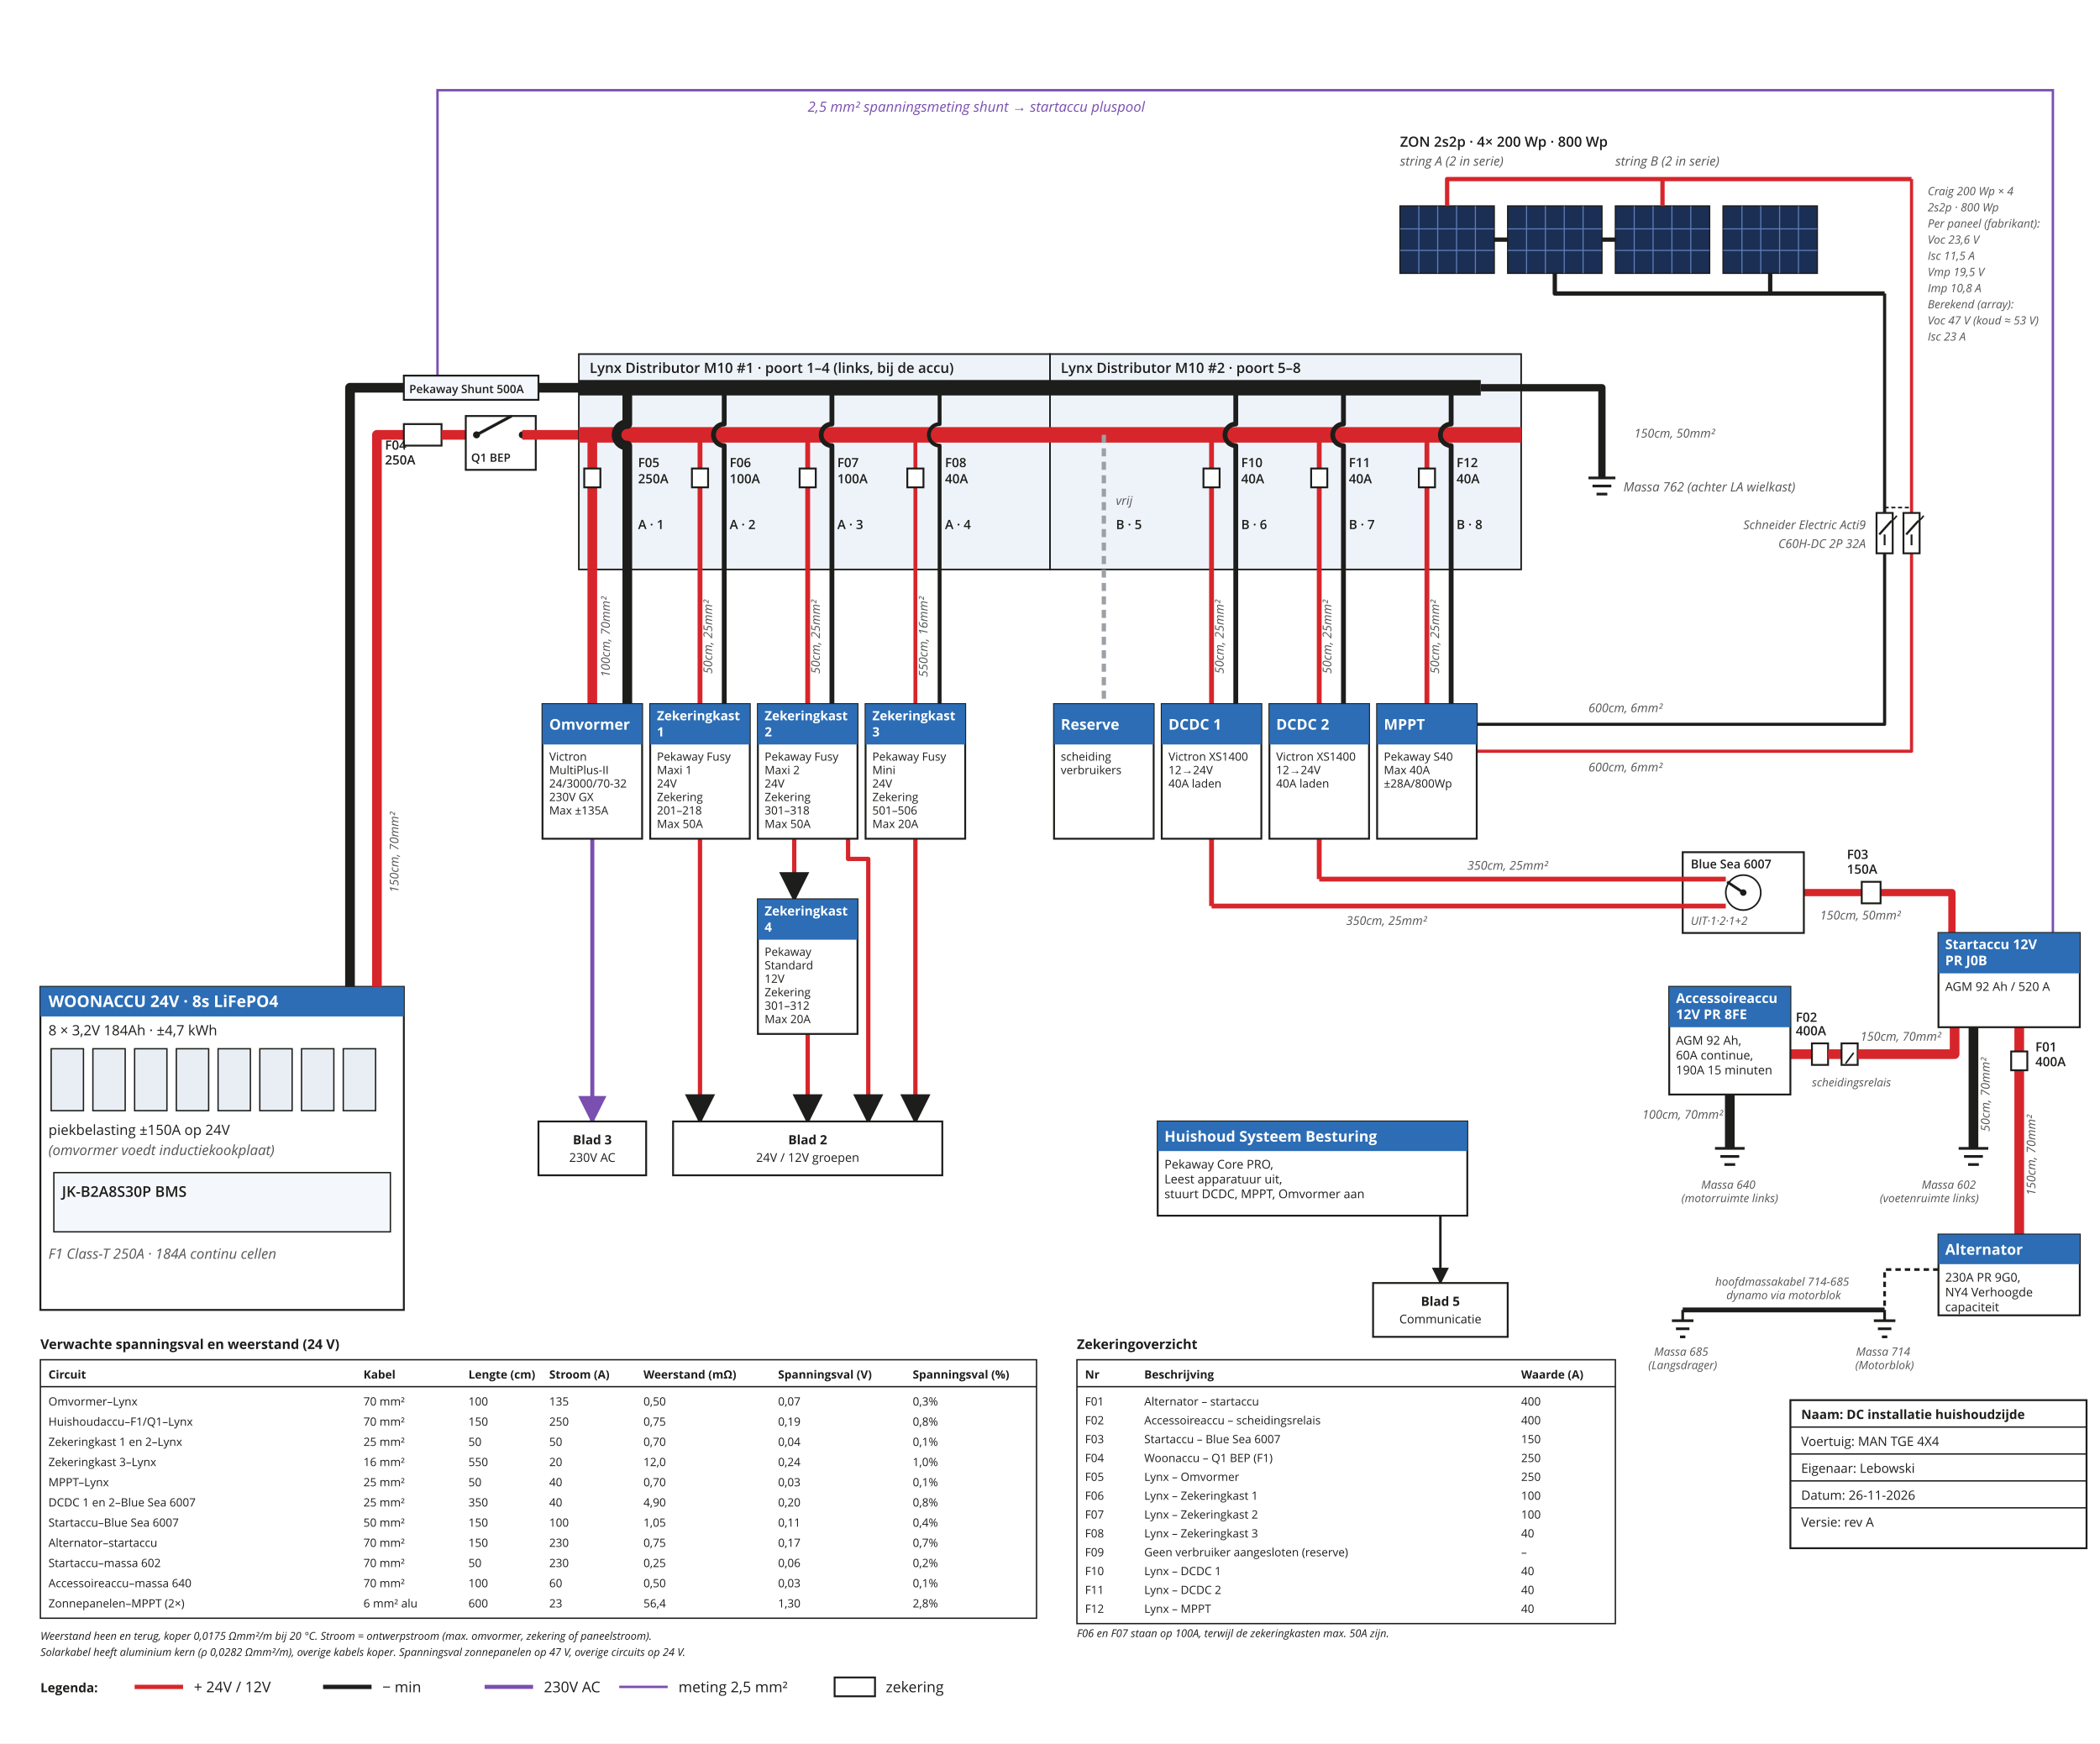
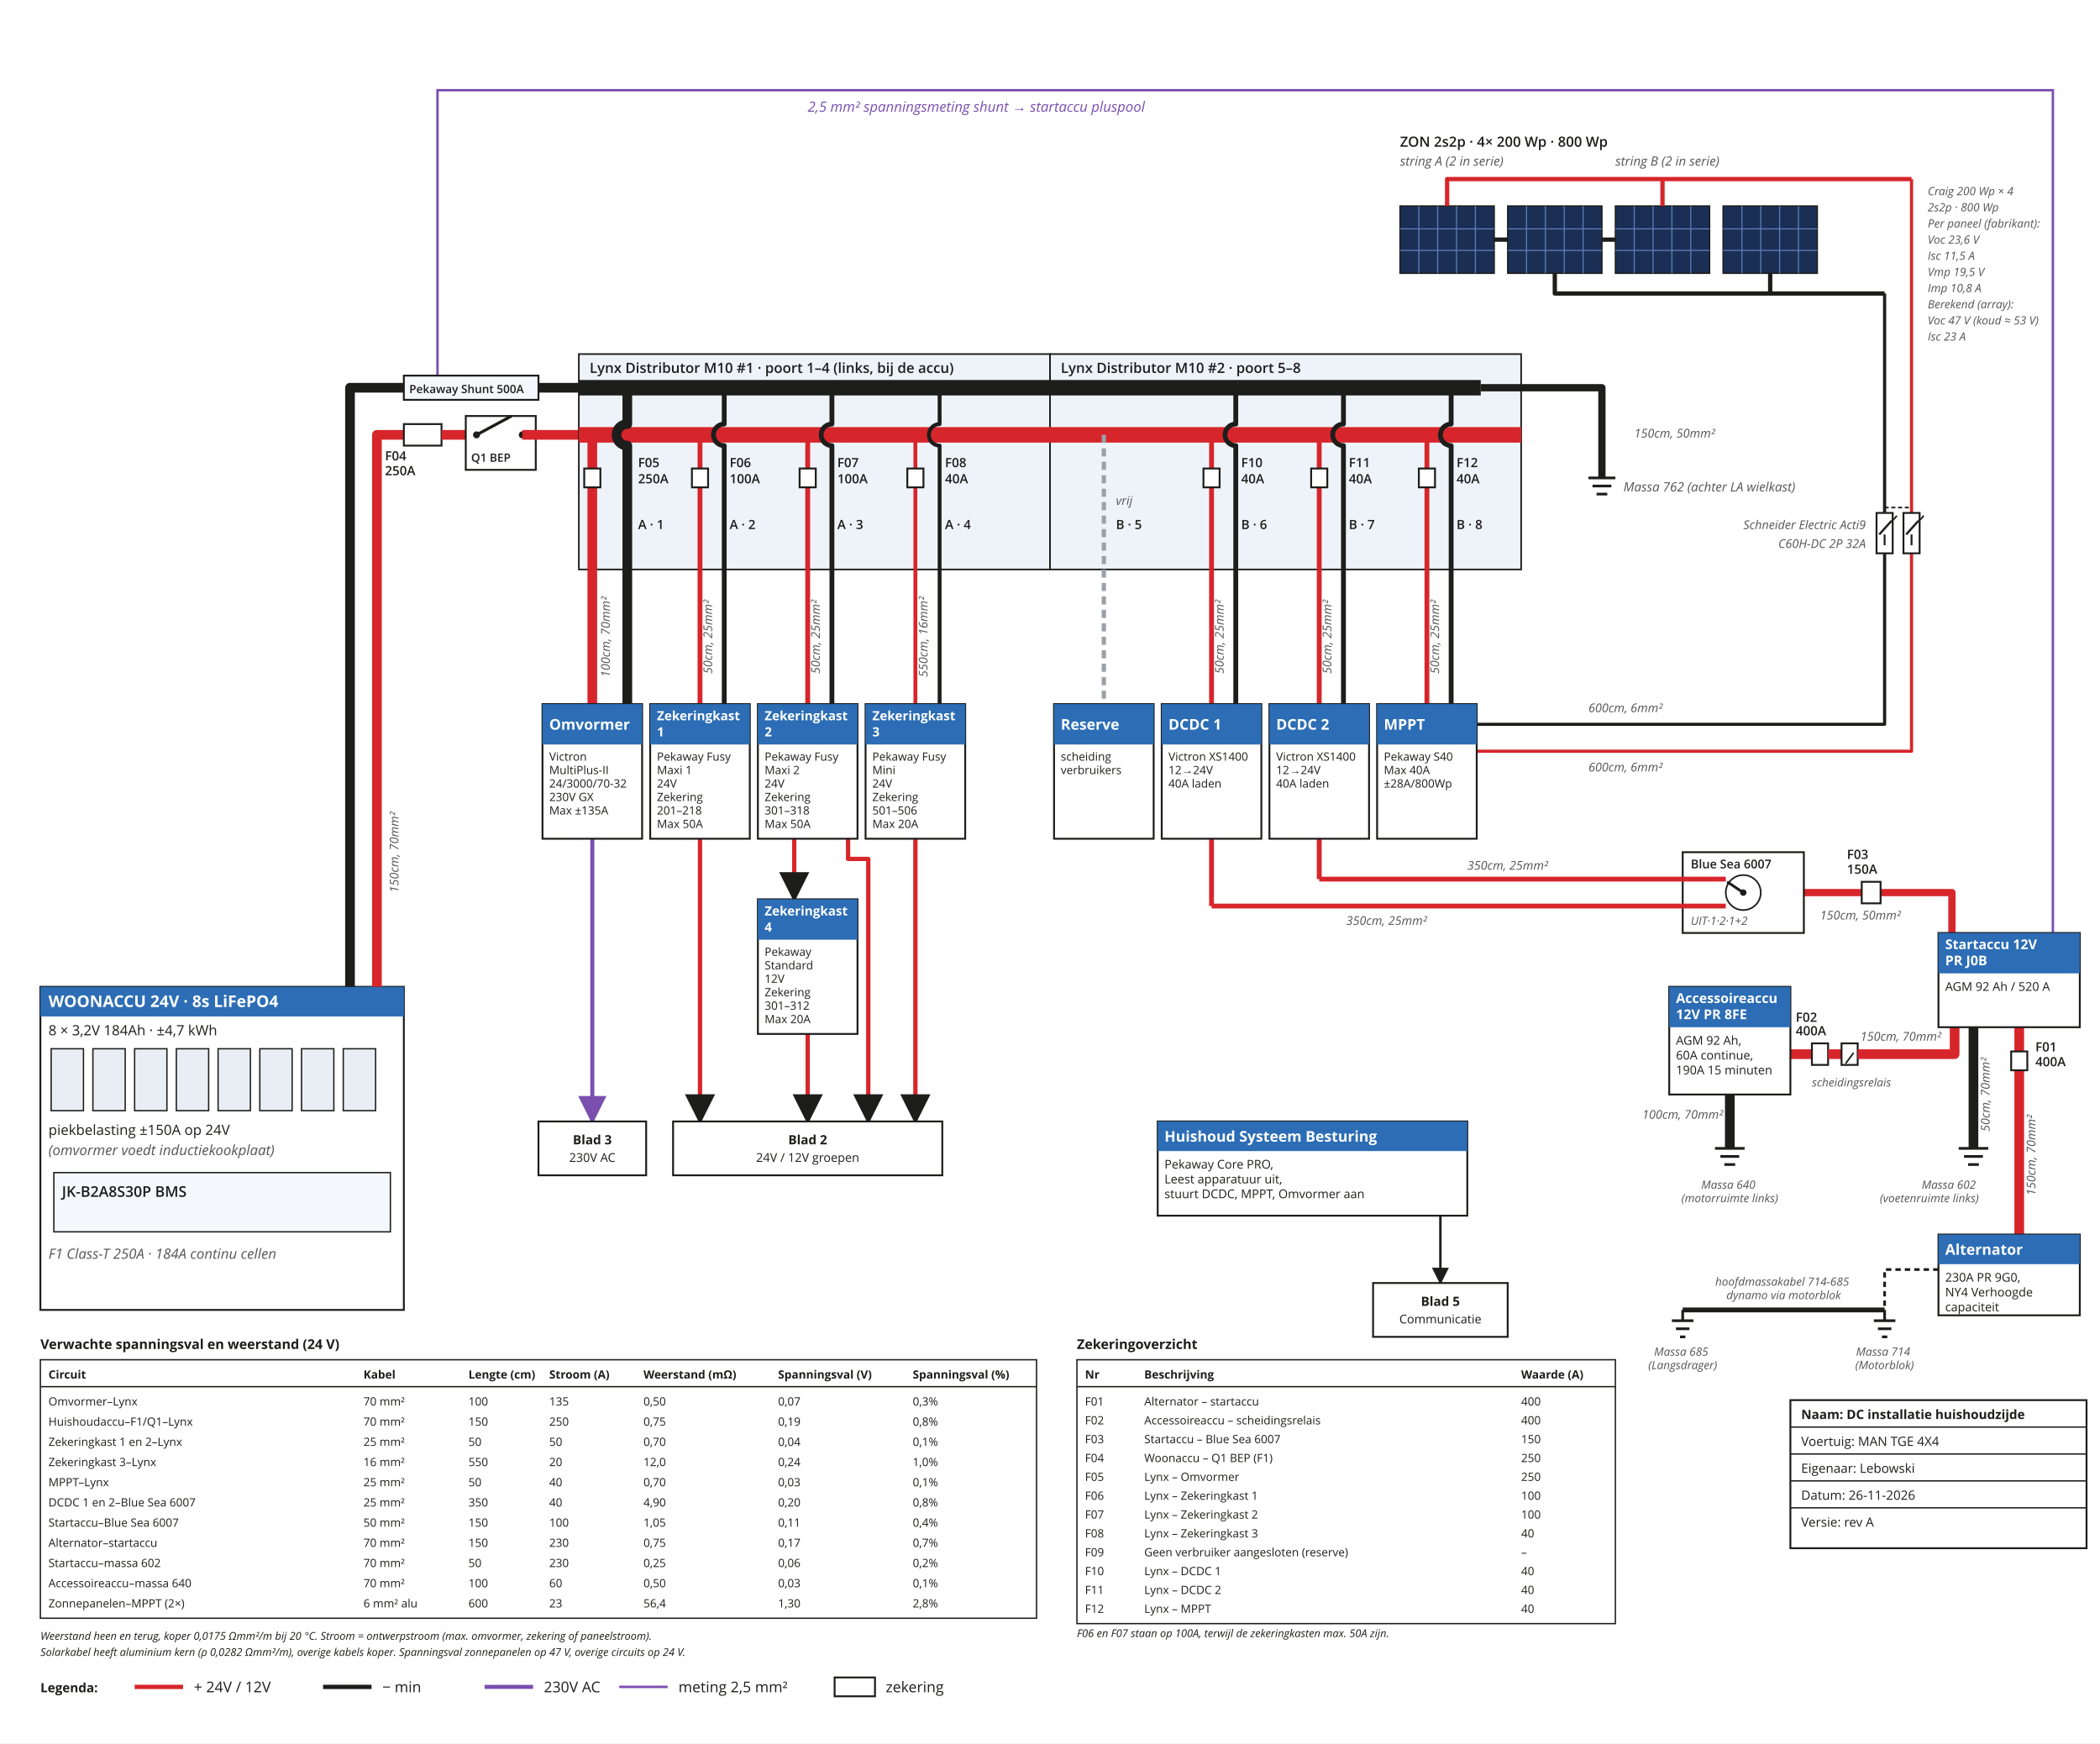
<svg xmlns="http://www.w3.org/2000/svg" viewBox="0 0 1560 1295" role="img" aria-label="Blad 1 energie en laden: woonaccu links onder, Lynx A en B midden met poorten 1 tot 8, zon 2s2p rechtsboven, 12V voertuigdelen rechts.">
  <rect width="100%" height="100%" fill="#fff" />
  <defs>
    <style>.p{stroke:#d7262b;stroke-width:3.2;fill:none;stroke-linejoin:round}
.n{stroke:#1d1d1b;stroke-width:3.2;fill:none;stroke-linejoin:round}
.ac{stroke:#7a4fb0;stroke-width:3;fill:none}
.box{fill:#fff;stroke:#1d1d1b;stroke-width:1.4}
.hd{fill:#2c6db5}
.ht{fill:#fff;font:700 12px 'Open Sans',Arial,sans-serif}
.bt{fill:#1d1d1b;font:400 11px 'Open Sans',Arial,sans-serif}
.lb{fill:#1d1d1b;font:600 11px 'Open Sans',Arial,sans-serif}
.cb{fill:#555;font:italic 400 10.5px 'Open Sans',Arial,sans-serif}
.fz{fill:#fff;stroke:#1d1d1b;stroke-width:1.4}
.fr{fill:#eef3fa;stroke:#1d1d1b;stroke-width:1.2}
.pv{fill:#1b2f55;stroke:#1d1d1b}
</style>
    <marker id="ar" viewBox="0 0 10 10" refX="9" refY="5" markerWidth="7" markerHeight="7" orient="auto-start-reverse">
      <path d="M0 0L10 5L0 10z" fill="#1d1d1b" />
    </marker>
    <marker id="arp" viewBox="0 0 10 10" refX="9" refY="5" markerWidth="7" markerHeight="7" orient="auto-start-reverse">
      <path d="M0 0L10 5L0 10z" fill="#7a4fb0" />
    </marker>
    <g id="pvp">
      <rect width="70" height="50" class="pv" />
      <path d="M0 17H70M0 33H70M14 0V50M28 0V50M42 0V50M56 0V50" stroke="#5f7fb8" stroke-width=".8" />
    </g>
  </defs>
  <g transform="translate(0,93)">
    <use href="#pvp" x="1040" y="60" />
    <use href="#pvp" x="1120" y="60" />
    <use href="#pvp" x="1200" y="60" />
    <use href="#pvp" x="1280" y="60" />
    <path d="M1110 85H1120" class="n" />
    <path d="M1190 85H1200" class="n" />
    <path d="M1075 60V40H1420" class="p" />
    <path d="M1155 110V125H1400" class="n" />
    <path d="M1235 60V40" class="p" />
    <path d="M1315 110V125" class="n" />
    <text x="1432" y="52" class="cb" style="font-size:8.5px">Craig 200 Wp × 4</text>
    <text x="1432" y="64" class="cb" style="font-size:8.5px">2s2p · 800 Wp</text>
    <text x="1432" y="76" class="cb" style="font-size:8.5px">Per paneel (fabrikant):</text>
    <text x="1432" y="88" class="cb" style="font-size:8.5px">Voc 23,6 V</text>
    <text x="1432" y="100" class="cb" style="font-size:8.5px">Isc 11,5 A</text>
    <text x="1432" y="112" class="cb" style="font-size:8.5px">Vmp 19,5 V</text>
    <text x="1432" y="124" class="cb" style="font-size:8.5px">Imp 10,8 A</text>
    <text x="1432" y="136" class="cb" style="font-size:8.5px">Berekend (array):</text>
    <text x="1432" y="148" class="cb" style="font-size:8.5px">Voc 47 V (koud ≈ 53 V)</text>
    <text x="1432" y="160" class="cb" style="font-size:8.5px">Isc 23 A</text>
    <text x="1040" y="30" class="cb" style="font-size:9.5px">string A (2 in serie)</text>
    <text x="1200" y="30" class="cb" style="font-size:9.5px">string B (2 in serie)</text>
    <text x="1040" y="16" class="lb" style="font-size:10.5px">ZON 2s2p · 4× 200 Wp · 800 Wp</text>
    <path d="M1420 40V465H1097" class="p" style="stroke-width:2.34" />
    <text x="1180" y="480" class="cb" style="font-size:9px">600cm, 6mm²</text>
    <path d="M1400 125V445H1097" class="n" style="stroke-width:2.34" />
    <text x="1180" y="436" class="cb" style="font-size:9px">600cm, 6mm²</text>
    <path d="M1400 284H1420" stroke="#1d1d1b" stroke-width="1.2" stroke-dasharray="3 2" />
    <rect x="1394" y="288" width="12" height="30" fill="#fff" stroke="#1d1d1b" stroke-width="1.4" />
    <path d="M1400 312V304" stroke="#1d1d1b" stroke-width="1.4" />
    <path d="M1396 304L1405 294" stroke="#1d1d1b" stroke-width="1.6" />
    <path d="M1405 294Q1408 292 1409 290" stroke="#1d1d1b" stroke-width="1.2" fill="none" />
    <rect x="1414" y="288" width="12" height="30" fill="#fff" stroke="#1d1d1b" stroke-width="1.4" />
    <path d="M1420 312V304" stroke="#1d1d1b" stroke-width="1.4" />
    <path d="M1416 304L1425 294" stroke="#1d1d1b" stroke-width="1.6" />
    <path d="M1425 294Q1428 292 1429 290" stroke="#1d1d1b" stroke-width="1.2" fill="none" />
    <path d="M1070 810V860" stroke="#1d1d1b" stroke-width="1.8" marker-end="url(#ar)" />
    <rect x="1020" y="860" width="100" height="40" class="box" />
    <text x="1070" y="877" text-anchor="middle" class="ht" style="font-size:9.5px;fill:#1d1d1b">Blad 5</text>
    <text x="1070" y="890" text-anchor="middle" class="bt" style="font-size:9px">Communicatie</text>
    <text x="1386" y="300" class="cb" style="font-size:9px" text-anchor="end">Schneider Electric Acti9</text>
    <text x="1386" y="314" class="cb" style="font-size:9px" text-anchor="end">C60H-DC 2P 32A</text>
    <path d="M325 187V-26H1525V600" stroke="#7a4fb0" stroke-width="1.8" fill="none" />
    <text x="600" y="-10" class="cb" style="fill:#7a4fb0">2,5 mm² spanningsmeting shunt → startaccu pluspool</text>
    <rect x="30" y="640" width="270" height="240" class="box" />
    <rect x="30" y="640" width="270" height="22" class="hd" />
    <text x="36" y="655" class="ht">WOONACCU 24V · 8s LiFePO4</text>
    <text x="36" y="676" class="bt" style="font-size:10.5px">8 × 3,2V 184Ah · ±4,7 kWh</text>
    <rect x="38" y="686" width="24" height="46" fill="#e9eef5" stroke="#1d1d1b" />
    <rect x="69" y="686" width="24" height="46" fill="#e9eef5" stroke="#1d1d1b" />
    <rect x="100" y="686" width="24" height="46" fill="#e9eef5" stroke="#1d1d1b" />
    <rect x="131" y="686" width="24" height="46" fill="#e9eef5" stroke="#1d1d1b" />
    <rect x="162" y="686" width="24" height="46" fill="#e9eef5" stroke="#1d1d1b" />
    <rect x="193" y="686" width="24" height="46" fill="#e9eef5" stroke="#1d1d1b" />
    <rect x="224" y="686" width="24" height="46" fill="#e9eef5" stroke="#1d1d1b" />
    <rect x="255" y="686" width="24" height="46" fill="#e9eef5" stroke="#1d1d1b" />
    <text x="36" y="750" class="bt" style="font-size:10.5px">piekbelasting ±150A op 24V</text>
    <text x="36" y="765" class="cb">(omvormer voedt inductiekookplaat)</text>
    <rect x="40" y="778" width="250" height="44" fill="#f4f7fb" stroke="#1d1d1b" />
    <text x="46" y="796" class="lb">JK-B2A8S30P BMS</text>
    <text x="36" y="842" class="cb">F1 Class-T 250A · 184A continu cellen</text>
    <path d="M260 640V195H300" class="n" style="stroke-width:7.2" />
    <path d="M280 640V230H300" class="p" style="stroke-width:7.2" />
    <text transform="translate(296,540) rotate(-90)" text-anchor="middle" class="cb" style="font-size:9px">150cm, 70mm²</text>
    <path d="M400 195H430" class="n" style="stroke-width:7.2" />
    <rect x="300" y="186" width="100" height="18" class="box" style="fill:#f4f7fb" />
    <text x="304" y="199" class="lb" style="font-size:8.5px">Pekaway Shunt 500A</text>
    <rect x="300" y="222" width="28" height="16" class="fz" />
-     <text x="286" y="241" class="lb" style="font-size:9.5px">F04</text>
-     <text x="286" y="252" class="lb" style="font-size:9.5px">250A</text>
+     <text x="286" y="249" class="lb" style="font-size:9.5px">F04</text>
+     <text x="286" y="260" class="lb" style="font-size:9.5px">250A</text>
    <path d="M328 230H346" class="p" style="stroke-width:7.2" />
    <rect x="346" y="216" width="52" height="40" fill="none" stroke="#1d1d1b" stroke-width="1.4" />
    <circle cx="354" cy="230" r="2.6" fill="#1d1d1b" />
    <circle cx="388" cy="230" r="2.6" fill="#1d1d1b" />
    <path d="M354 230L380 216" stroke="#1d1d1b" stroke-width="2.2" />
    <path d="M388 230H430" class="p" style="stroke-width:7.2" />
    <text x="350" y="250" class="lb" style="font-size:8.5px">Q1 BEP</text>
    <rect x="430" y="170" width="350" height="160" class="fr" />
    <text x="438" y="184" class="lb" style="font-size:10.5px">Lynx Distributor M10 #1 · poort 1–4 (links, bij de accu)</text>
    <rect x="780" y="170" width="350" height="160" class="fr" />
    <text x="788" y="184" class="lb" style="font-size:10.5px">Lynx Distributor M10 #2 · poort 5–8</text>
    <path d="M430 195H1100" class="n" style="stroke-width:11.5" />
    <path d="M430 230H1130" class="p" style="stroke-width:11.5" />
    <path d="M1100 195H1190V262" class="n" style="stroke-width:5.4" />
    <text x="1214" y="232" class="cb" style="font-size:9px">150cm, 50mm²</text>
    <path d="M1180 262H1200M1183 268H1197M1186 274H1194" stroke="#1d1d1b" stroke-width="2" />
    <text x="1206" y="272" class="cb" style="font-size:9.5px">Massa 762 (achter LA wielkast)</text>
    <path d="M466 430V238a8 8 0 0 1 0-16V195" class="n" style="stroke-width:7.2" />
    <path d="M538 430V238a8 8 0 0 1 0-16V195" class="n" style="stroke-width:3.6" />
    <path d="M618 430V238a8 8 0 0 1 0-16V195" class="n" style="stroke-width:3.6" />
    <path d="M698 430V238a8 8 0 0 1 0-16V195" class="n" style="stroke-width:2.88" />
    <path d="M918 430V238a8 8 0 0 1 0-16V195" class="n" style="stroke-width:3.6" />
    <path d="M998 430V238a8 8 0 0 1 0-16V195" class="n" style="stroke-width:3.6" />
    <path d="M1078 430V238a8 8 0 0 1 0-16V195" class="n" style="stroke-width:3.6" />
    <path d="M440 230V330" class="p" style="stroke-width:7.2" />
    <rect x="434" y="255" width="12" height="14" class="fz" />
    <text x="474" y="254" class="lb" style="font-size:9.5px">F05</text>
    <text x="474" y="266" class="lb" style="font-size:9.5px">250A</text>
    <text x="474" y="300" class="lb" style="font-size:9.5px">A · 1</text>
    <path d="M440 330V430" class="p" style="stroke-width:7.2" />
    <path d="M520 230V330" class="p" style="stroke-width:3.6" />
    <rect x="514" y="255" width="12" height="14" class="fz" />
    <text x="542" y="254" class="lb" style="font-size:9.5px">F06</text>
    <text x="542" y="266" class="lb" style="font-size:9.5px">100A</text>
    <text x="542" y="300" class="lb" style="font-size:9.5px">A · 2</text>
    <path d="M520 330V430" class="p" style="stroke-width:3.6" />
    <path d="M600 230V330" class="p" style="stroke-width:3.6" />
    <rect x="594" y="255" width="12" height="14" class="fz" />
    <text x="622" y="254" class="lb" style="font-size:9.5px">F07</text>
    <text x="622" y="266" class="lb" style="font-size:9.5px">100A</text>
    <text x="622" y="300" class="lb" style="font-size:9.5px">A · 3</text>
    <path d="M600 330V430" class="p" style="stroke-width:3.6" />
    <path d="M680 230V330" class="p" style="stroke-width:2.88" />
    <rect x="674" y="255" width="12" height="14" class="fz" />
    <text x="702" y="254" class="lb" style="font-size:9.5px">F08</text>
    <text x="702" y="266" class="lb" style="font-size:9.5px">40A</text>
    <text x="702" y="300" class="lb" style="font-size:9.5px">A · 4</text>
    <path d="M680 330V430" class="p" style="stroke-width:2.88" />
    <path d="M820 230V330" class="p" style="stroke:#9aa0a6;stroke-dasharray:6 4" />
    <text x="829" y="282" class="cb" style="font-size:9px">vrij</text>
    <text x="829" y="300" class="lb" style="font-size:9.5px">B · 5</text>
    <path d="M820 330V430" class="p" style="stroke:#9aa0a6;stroke-dasharray:6 4" />
    <path d="M900 230V330" class="p" style="stroke-width:3.6" />
    <rect x="894" y="255" width="12" height="14" class="fz" />
    <text x="922" y="254" class="lb" style="font-size:9.5px">F10</text>
    <text x="922" y="266" class="lb" style="font-size:9.5px">40A</text>
    <text x="922" y="300" class="lb" style="font-size:9.5px">B · 6</text>
    <path d="M900 330V430" class="p" style="stroke-width:3.6" />
    <path d="M980 230V330" class="p" style="stroke-width:3.6" />
    <rect x="974" y="255" width="12" height="14" class="fz" />
    <text x="1002" y="254" class="lb" style="font-size:9.5px">F11</text>
    <text x="1002" y="266" class="lb" style="font-size:9.5px">40A</text>
    <text x="1002" y="300" class="lb" style="font-size:9.5px">B · 7</text>
    <path d="M980 330V430" class="p" style="stroke-width:3.6" />
    <path d="M1060 230V330" class="p" style="stroke-width:3.6" />
    <rect x="1054" y="255" width="12" height="14" class="fz" />
    <text x="1082" y="254" class="lb" style="font-size:9.5px">F12</text>
    <text x="1082" y="266" class="lb" style="font-size:9.5px">40A</text>
    <text x="1082" y="300" class="lb" style="font-size:9.5px">B · 8</text>
    <path d="M1060 330V430" class="p" style="stroke-width:3.6" />
    <path d="M440 530V740" class="ac" marker-end="url(#arp)" />
    <path d="M520 530V740" class="p" marker-end="url(#ar)" />
    <path d="M630 530V545H645V740" class="p" marker-end="url(#ar)" />
    <path d="M590 530V575" class="p" marker-end="url(#ar)" />
    <path d="M600 675V740" class="p" marker-end="url(#ar)" />
    <path d="M680 530V740" class="p" marker-end="url(#ar)" />
    <path d="M1450 600V570H1340" class="p" style="stroke-width:5.4" />
    <rect x="1383" y="562" width="14" height="16" class="fz" />
    <text x="1372" y="545" class="lb" style="font-size:9.5px">F03</text>
    <text x="1372" y="556" class="lb" style="font-size:9.5px">150A</text>
    <text x="1352" y="590" class="cb" style="font-size:9px">150cm, 50mm²</text>
    <rect x="1250" y="540" width="90" height="60" class="box" />
    <circle cx="1295" cy="570" r="13" fill="#fff" stroke="#1d1d1b" stroke-width="1.2" />
    <circle cx="1295" cy="570" r="2.4" fill="#1d1d1b" />
    <path d="M1295 570L1283 562" stroke="#1d1d1b" stroke-width="2" />
    <text x="1256" y="552" class="lb" style="font-size:9px">Blue Sea 6007</text>
    <text x="1256" y="594" class="cb" style="font-size:8.5px">UIT·1·2·1+2</text>
    <path d="M1250 560H1282" class="p" style="stroke-width:3.6" />
    <path d="M1250 580H1282" class="p" style="stroke-width:3.6" />
    <path d="M980 560V530" class="p" style="stroke-width:3.6" />
    <path d="M980 560H1250" class="p" style="stroke-width:3.6" />
    <path d="M900 580V530" class="p" style="stroke-width:3.6" />
    <path d="M900 580H1250" class="p" style="stroke-width:3.6" />
    <text x="1090" y="553" class="cb" style="font-size:9px">350cm, 25mm²</text>
    <text x="1000" y="594" class="cb" style="font-size:9px">350cm, 25mm²</text>
    <path d="M1330 690H1346" class="p" style="stroke-width:7.2" />
    <rect x="1346" y="682" width="12" height="16" class="fz" />
    <text x="1334" y="666" class="lb" style="font-size:9.5px">F02</text>
    <text x="1334" y="676" class="lb" style="font-size:9.5px">400A</text>
    <path d="M1358 690H1368" class="p" style="stroke-width:7.2" />
    <rect x="1368" y="682" width="12" height="16" class="fz" />
    <path d="M1371 697L1377 689" stroke="#1d1d1b" stroke-width="1.2" />
    <text x="1346" y="714" class="cb" style="font-size:8.5px">scheidingsrelais</text>
    <path d="M1380 690H1452V670" class="p" style="stroke-width:7.2" />
    <text x="1412" y="680" text-anchor="middle" class="cb" style="font-size:9px">150cm, 70mm²</text>
    <path d="M1466 670V760" class="n" style="stroke-width:7.2" />
    <path d="M1455 760H1477M1459 766H1473M1462 772H1470" stroke="#1d1d1b" stroke-width="2" />
    <text x="1470" y="790" text-anchor="end" class="cb" style="font-size:8.5px">
      <tspan x="1470" dy="0">Massa 602</tspan>
      <tspan x="1470" dy="10">(voetenruimte links)</tspan>
    </text>
    <path d="M1440 850H1400V880" stroke="#1d1d1b" stroke-width="2" stroke-dasharray="4 3" fill="none" />
    <path d="M1400 880H1250" class="n" style="stroke-width:3.6" />
    <text x="1325" y="862" text-anchor="middle" class="cb" style="font-size:8.5px">
      <tspan x="1325" dy="0">hoofdmassakabel 714-685</tspan>
      <tspan x="1325" dy="10">dynamo via motorblok</tspan>
    </text>
    <path d="M1400 880V888M1392 888H1408M1395 894H1405M1398 900H1402" stroke="#1d1d1b" stroke-width="2" />
    <text x="1400" y="914" text-anchor="middle" class="cb" style="font-size:8.5px">
      <tspan x="1400" dy="0">Massa 714</tspan>
      <tspan x="1400" dy="10">(Motorblok)</tspan>
    </text>
    <path d="M1250 880V888M1242 888H1258M1245 894H1255M1248 900H1252" stroke="#1d1d1b" stroke-width="2" />
    <text x="1250" y="914" text-anchor="middle" class="cb" style="font-size:8.5px">
      <tspan x="1250" dy="0">Massa 685</tspan>
      <tspan x="1250" dy="10">(Langsdrager)</tspan>
    </text>
    <path d="M1285 720V760" class="n" style="stroke-width:7.2" />
    <path d="M1274 760H1296M1278 766H1292M1281 772H1289" stroke="#1d1d1b" stroke-width="2" />
    <text x="1280" y="738" text-anchor="end" class="cb" style="font-size:9px">100cm, 70mm²</text>
    <text x="1285" y="790" text-anchor="middle" class="cb" style="font-size:8.5px">
      <tspan x="1285" dy="0">Massa 640</tspan>
      <tspan x="1285" dy="10">(motorruimte links)</tspan>
    </text>
    <path d="M1500 824V702" class="p" style="stroke-width:7.2" />
    <path d="M1500 688V670" class="p" style="stroke-width:7.2" />
    <rect x="1494" y="688" width="12" height="14" class="fz" style="fill:#fff" />
    <text x="1512" y="688" class="lb" style="font-size:9.5px">F01</text>
    <text x="1512" y="699" class="lb" style="font-size:9.5px">400A</text>
    <text transform="translate(1478,720) rotate(-90)" text-anchor="middle" class="cb" style="font-size:9px">50cm, 70mm²</text>
    <text transform="translate(1512,765) rotate(-90)" text-anchor="middle" class="cb" style="font-size:9px">150cm, 70mm²</text>
    <g transform="translate(30,1152)">
      <text x="0" y="12" class="bt" style="font-size:9.5px;font-weight:700;fill:#1d1d1b">Legenda:</text>
      <g transform="translate(70,0)">
        <path d="M0 8H36" class="p" />
        <text x="44" y="12" class="bt">+ 24V / 12V</text>
        <path d="M140 8H176" class="n" />
        <text x="184" y="12" class="bt">− min</text>
        <path d="M260 8H296" class="ac" />
        <text x="304" y="12" class="bt">230V AC</text>
        <path d="M360 8H396" stroke="#7a4fb0" stroke-width="1.8" />
        <text x="404" y="12" class="bt">meting 2,5 mm²</text>
        <rect x="520" y="1" width="30" height="14" class="fz" />
        <text x="558" y="12" class="bt">zekering</text>
      </g>
    </g>
    <rect x="403" y="430" width="74" height="100" class="box" />
    <rect x="403" y="430" width="74" height="30" class="hd" />
    <text x="408" y="449" class="ht" style="font-size:11px">Omvormer</text>
    <text x="408" y="472" class="bt" style="font-size:8.5px">Victron</text>
    <text x="408" y="482" class="bt" style="font-size:8.5px">MultiPlus-II</text>
    <text x="408" y="492" class="bt" style="font-size:8.5px">24/3000/70-32</text>
    <text x="408" y="502" class="bt" style="font-size:8.5px">230V GX</text>
    <text x="408" y="512" class="bt" style="font-size:8.5px">Max ±135A</text>
    <rect x="483" y="430" width="74" height="100" class="box" />
    <rect x="483" y="430" width="74" height="30" class="hd" />
    <text x="488" y="442" class="ht" style="font-size:9.5px">Zekeringkast</text>
    <text x="488" y="454" class="ht" style="font-size:9.5px">1</text>
    <text x="488" y="472" class="bt" style="font-size:8.5px">Pekaway Fusy</text>
    <text x="488" y="482" class="bt" style="font-size:8.5px">Maxi 1</text>
    <text x="488" y="492" class="bt" style="font-size:8.5px">24V</text>
    <text x="488" y="502" class="bt" style="font-size:8.5px">Zekering</text>
    <text x="488" y="512" class="bt" style="font-size:8.5px">201–218</text>
    <text x="488" y="522" class="bt" style="font-size:8.5px">Max 50A</text>
    <rect x="563" y="430" width="74" height="100" class="box" />
    <rect x="563" y="430" width="74" height="30" class="hd" />
    <text x="568" y="442" class="ht" style="font-size:9.5px">Zekeringkast</text>
    <text x="568" y="454" class="ht" style="font-size:9.5px">2</text>
    <text x="568" y="472" class="bt" style="font-size:8.5px">Pekaway Fusy</text>
    <text x="568" y="482" class="bt" style="font-size:8.5px">Maxi 2</text>
    <text x="568" y="492" class="bt" style="font-size:8.5px">24V</text>
    <text x="568" y="502" class="bt" style="font-size:8.5px">Zekering</text>
    <text x="568" y="512" class="bt" style="font-size:8.5px">301–318</text>
    <text x="568" y="522" class="bt" style="font-size:8.5px">Max 50A</text>
    <rect x="563" y="575" width="74" height="100" class="box" />
    <rect x="563" y="575" width="74" height="30" class="hd" />
    <text x="568" y="587" class="ht" style="font-size:9.5px">Zekeringkast</text>
    <text x="568" y="599" class="ht" style="font-size:9.5px">4</text>
    <text x="568" y="617" class="bt" style="font-size:8.5px">Pekaway</text>
    <text x="568" y="627" class="bt" style="font-size:8.5px">Standard</text>
    <text x="568" y="637" class="bt" style="font-size:8.5px">12V</text>
    <text x="568" y="647" class="bt" style="font-size:8.5px">Zekering</text>
    <text x="568" y="657" class="bt" style="font-size:8.5px">301–312</text>
    <text x="568" y="667" class="bt" style="font-size:8.5px">Max 20A</text>
    <rect x="643" y="430" width="74" height="100" class="box" />
    <rect x="643" y="430" width="74" height="30" class="hd" />
    <text x="648" y="442" class="ht" style="font-size:9.5px">Zekeringkast</text>
    <text x="648" y="454" class="ht" style="font-size:9.5px">3</text>
    <text x="648" y="472" class="bt" style="font-size:8.5px">Pekaway Fusy</text>
    <text x="648" y="482" class="bt" style="font-size:8.5px">Mini</text>
    <text x="648" y="492" class="bt" style="font-size:8.5px">24V</text>
    <text x="648" y="502" class="bt" style="font-size:8.5px">Zekering</text>
    <text x="648" y="512" class="bt" style="font-size:8.5px">501–506</text>
    <text x="648" y="522" class="bt" style="font-size:8.5px">Max 20A</text>
    <rect x="783" y="430" width="74" height="100" class="box" />
    <rect x="783" y="430" width="74" height="30" class="hd" />
    <text x="788" y="449" class="ht" style="font-size:11px">Reserve</text>
    <text x="788" y="472" class="bt" style="font-size:8.5px">scheiding</text>
    <text x="788" y="482" class="bt" style="font-size:8.5px">verbruikers</text>
    <rect x="863" y="430" width="74" height="100" class="box" />
    <rect x="863" y="430" width="74" height="30" class="hd" />
    <text x="868" y="449" class="ht" style="font-size:11px">DCDC 1</text>
    <text x="868" y="472" class="bt" style="font-size:8.5px">Victron XS1400</text>
    <text x="868" y="482" class="bt" style="font-size:8.5px">12→24V</text>
    <text x="868" y="492" class="bt" style="font-size:8.5px">40A laden</text>
    <rect x="943" y="430" width="74" height="100" class="box" />
    <rect x="943" y="430" width="74" height="30" class="hd" />
    <text x="948" y="449" class="ht" style="font-size:11px">DCDC 2</text>
    <text x="948" y="472" class="bt" style="font-size:8.5px">Victron XS1400</text>
    <text x="948" y="482" class="bt" style="font-size:8.5px">12→24V</text>
    <text x="948" y="492" class="bt" style="font-size:8.5px">40A laden</text>
    <rect x="1023" y="430" width="74" height="100" class="box" />
    <rect x="1023" y="430" width="74" height="30" class="hd" />
    <text x="1028" y="449" class="ht" style="font-size:11px">MPPT</text>
    <text x="1028" y="472" class="bt" style="font-size:8.5px">Pekaway S40</text>
    <text x="1028" y="482" class="bt" style="font-size:8.5px">Max 40A</text>
    <text x="1028" y="492" class="bt" style="font-size:8.5px">±28A/800Wp</text>
    <text transform="translate(453,380) rotate(-90)" text-anchor="middle" class="cb" style="font-size:9px">100cm, 70mm²</text>
    <text transform="translate(529,380) rotate(-90)" text-anchor="middle" class="cb" style="font-size:9px">50cm, 25mm²</text>
    <text transform="translate(609,380) rotate(-90)" text-anchor="middle" class="cb" style="font-size:9px">50cm, 25mm²</text>
    <text transform="translate(689,380) rotate(-90)" text-anchor="middle" class="cb" style="font-size:9px">550cm, 16mm²</text>
    <text transform="translate(909,380) rotate(-90)" text-anchor="middle" class="cb" style="font-size:9px">50cm, 25mm²</text>
    <text transform="translate(989,380) rotate(-90)" text-anchor="middle" class="cb" style="font-size:9px">50cm, 25mm²</text>
    <text transform="translate(1069,380) rotate(-90)" text-anchor="middle" class="cb" style="font-size:9px">50cm, 25mm²</text>
    <rect x="400" y="740" width="80" height="40" class="box" />
    <text x="440" y="757" text-anchor="middle" class="ht" style="font-size:9.5px;fill:#1d1d1b">Blad 3</text>
    <text x="440" y="770" text-anchor="middle" class="bt" style="font-size:9px">230V AC</text>
    <rect x="500" y="740" width="200" height="40" class="box" />
    <text x="600" y="757" text-anchor="middle" class="ht" style="font-size:9.5px;fill:#1d1d1b">Blad 2</text>
    <text x="600" y="770" text-anchor="middle" class="bt" style="font-size:9px">24V / 12V groepen</text>
    <rect x="1440" y="600" width="105" height="70" class="box" />
    <rect x="1440" y="600" width="105" height="30" class="hd" />
    <text x="1445" y="612" class="ht" style="font-size:10px">Startaccu 12V</text>
    <text x="1445" y="624" class="ht" style="font-size:10px">PR J0B</text>
    <text x="1445" y="643" class="bt" style="font-size:9px">AGM 92 Ah / 520 A</text>
    <rect x="1240" y="640" width="90" height="80" class="box" />
    <rect x="1240" y="640" width="90" height="30" class="hd" />
    <text x="1245" y="652" class="ht" style="font-size:10px">Accessoireaccu</text>
    <text x="1245" y="664" class="ht" style="font-size:10px">12V PR 8FE</text>
    <text x="1245" y="683" class="bt" style="font-size:9px">AGM 92 Ah,</text>
    <text x="1245" y="694" class="bt" style="font-size:9px">60A continue,</text>
    <text x="1245" y="705" class="bt" style="font-size:9px">190A 15 minuten</text>
    <rect x="1440" y="824" width="105" height="60" class="box" />
    <rect x="1440" y="824" width="105" height="22" class="hd" />
    <text x="1445" y="839" class="ht" style="font-size:11px">Alternator</text>
    <text x="1445" y="859" class="bt" style="font-size:9px">230A PR 9G0,</text>
    <text x="1445" y="870" class="bt" style="font-size:9px">NY4 Verhoogde</text>
    <text x="1445" y="881" class="bt" style="font-size:9px">capaciteit</text>
    <rect x="860" y="740" width="230" height="70" class="box" />
    <rect x="860" y="740" width="230" height="22" class="hd" />
    <text x="865" y="755" class="ht" style="font-size:11px">Huishoud Systeem Besturing</text>
    <text x="865" y="775" class="bt" style="font-size:9px">Pekaway Core PRO,</text>
    <text x="865" y="786" class="bt" style="font-size:9px">Leest apparatuur uit,</text>
    <text x="865" y="797" class="bt" style="font-size:9px">stuurt DCDC, MPPT, Omvormer aan</text>
  </g>
  <g font-family="Open Sans,Arial,sans-serif">
    <rect x="1330" y="1040" width="220" height="110" fill="#fff" stroke="#1d1d1b" stroke-width="1.4" />
    <path d="M1330 1060H1550M1330 1080H1550M1330 1100H1550M1330 1120H1550" stroke="#1d1d1b" stroke-width="1" />
    <text x="1338" y="1054" font-size="9.5" font-weight="700" fill="#1d1d1b">Naam: DC installatie huishoudzijde</text>
    <text x="1338" y="1074" font-size="9.5" fill="#1d1d1b">Voertuig: MAN TGE 4X4</text>
    <text x="1338" y="1114" font-size="9.5" fill="#1d1d1b">Datum: 26-11-2026</text>
    <text x="1338" y="1134" font-size="9.5" fill="#1d1d1b">Versie: rev A</text>
    <text x="1338" y="1094" font-size="9.5" fill="#1d1d1b">Eigenaar: Lebowski</text>
  </g>
  <g transform="translate(30,990)" font-family="Open Sans,Arial,sans-serif">
    <text x="0" y="12" style="font-size:10px;font-weight:700;fill:#1d1d1b">Verwachte spanningsval en weerstand (24 V)</text>
    <rect x="0" y="20" width="740" height="192" fill="#fff" stroke="#1d1d1b" stroke-width="1" />
    <path d="M0 40H740" stroke="#1d1d1b" stroke-width="1" />
    <text x="6" y="34" style="font-size:8.5px;font-weight:700;fill:#1d1d1b">Circuit</text>
    <text x="240" y="34" style="font-size:8.5px;font-weight:700;fill:#1d1d1b">Kabel</text>
    <text x="318" y="34" style="font-size:8.5px;font-weight:700;fill:#1d1d1b">Lengte (cm)</text>
    <text x="378" y="34" style="font-size:8.5px;font-weight:700;fill:#1d1d1b">Stroom (A)</text>
    <text x="448" y="34" style="font-size:8.5px;font-weight:700;fill:#1d1d1b">Weerstand (mΩ)</text>
    <text x="548" y="34" style="font-size:8.5px;font-weight:700;fill:#1d1d1b">Spanningsval (V)</text>
    <text x="648" y="34" style="font-size:8.5px;font-weight:700;fill:#1d1d1b">Spanningsval (%)</text>
    <text x="6" y="54" style="font-size:8.5px;fill:#1d1d1b">Omvormer–Lynx</text>
    <text x="240" y="54" style="font-size:8.5px;fill:#1d1d1b">70 mm²</text>
    <text x="318" y="54" style="font-size:8.5px;fill:#1d1d1b">100</text>
    <text x="378" y="54" style="font-size:8.5px;fill:#1d1d1b">135</text>
    <text x="448" y="54" style="font-size:8.5px;fill:#1d1d1b">0,50</text>
    <text x="548" y="54" style="font-size:8.5px;fill:#1d1d1b">0,07</text>
    <text x="648" y="54" style="font-size:8.5px;fill:#1d1d1b">0,3%</text>
    <text x="6" y="69" style="font-size:8.5px;fill:#1d1d1b">Huishoudaccu–F1/Q1–Lynx</text>
    <text x="240" y="69" style="font-size:8.5px;fill:#1d1d1b">70 mm²</text>
    <text x="318" y="69" style="font-size:8.5px;fill:#1d1d1b">150</text>
    <text x="378" y="69" style="font-size:8.5px;fill:#1d1d1b">250</text>
    <text x="448" y="69" style="font-size:8.5px;fill:#1d1d1b">0,75</text>
    <text x="548" y="69" style="font-size:8.5px;fill:#1d1d1b">0,19</text>
    <text x="648" y="69" style="font-size:8.5px;fill:#1d1d1b">0,8%</text>
    <text x="6" y="84" style="font-size:8.5px;fill:#1d1d1b">Zekeringkast 1 en 2–Lynx</text>
    <text x="240" y="84" style="font-size:8.5px;fill:#1d1d1b">25 mm²</text>
    <text x="318" y="84" style="font-size:8.5px;fill:#1d1d1b">50</text>
    <text x="378" y="84" style="font-size:8.5px;fill:#1d1d1b">50</text>
    <text x="448" y="84" style="font-size:8.5px;fill:#1d1d1b">0,70</text>
    <text x="548" y="84" style="font-size:8.5px;fill:#1d1d1b">0,04</text>
    <text x="648" y="84" style="font-size:8.5px;fill:#1d1d1b">0,1%</text>
    <text x="6" y="99" style="font-size:8.5px;fill:#1d1d1b">Zekeringkast 3–Lynx</text>
    <text x="240" y="99" style="font-size:8.5px;fill:#1d1d1b">16 mm²</text>
    <text x="318" y="99" style="font-size:8.5px;fill:#1d1d1b">550</text>
    <text x="378" y="99" style="font-size:8.5px;fill:#1d1d1b">20</text>
    <text x="448" y="99" style="font-size:8.5px;fill:#1d1d1b">12,0</text>
    <text x="548" y="99" style="font-size:8.5px;fill:#1d1d1b">0,24</text>
    <text x="648" y="99" style="font-size:8.5px;fill:#1d1d1b">1,0%</text>
    <text x="6" y="114" style="font-size:8.5px;fill:#1d1d1b">MPPT–Lynx</text>
    <text x="240" y="114" style="font-size:8.5px;fill:#1d1d1b">25 mm²</text>
    <text x="318" y="114" style="font-size:8.5px;fill:#1d1d1b">50</text>
    <text x="378" y="114" style="font-size:8.5px;fill:#1d1d1b">40</text>
    <text x="448" y="114" style="font-size:8.5px;fill:#1d1d1b">0,70</text>
    <text x="548" y="114" style="font-size:8.5px;fill:#1d1d1b">0,03</text>
    <text x="648" y="114" style="font-size:8.5px;fill:#1d1d1b">0,1%</text>
    <text x="6" y="129" style="font-size:8.5px;fill:#1d1d1b">DCDC 1 en 2–Blue Sea 6007</text>
    <text x="240" y="129" style="font-size:8.5px;fill:#1d1d1b">25 mm²</text>
    <text x="318" y="129" style="font-size:8.5px;fill:#1d1d1b">350</text>
    <text x="378" y="129" style="font-size:8.5px;fill:#1d1d1b">40</text>
    <text x="448" y="129" style="font-size:8.5px;fill:#1d1d1b">4,90</text>
    <text x="548" y="129" style="font-size:8.5px;fill:#1d1d1b">0,20</text>
    <text x="648" y="129" style="font-size:8.5px;fill:#1d1d1b">0,8%</text>
    <text x="6" y="144" style="font-size:8.5px;fill:#1d1d1b">Startaccu–Blue Sea 6007</text>
    <text x="240" y="144" style="font-size:8.5px;fill:#1d1d1b">50 mm²</text>
    <text x="318" y="144" style="font-size:8.5px;fill:#1d1d1b">150</text>
    <text x="378" y="144" style="font-size:8.5px;fill:#1d1d1b">100</text>
    <text x="448" y="144" style="font-size:8.5px;fill:#1d1d1b">1,05</text>
    <text x="548" y="144" style="font-size:8.5px;fill:#1d1d1b">0,11</text>
    <text x="648" y="144" style="font-size:8.5px;fill:#1d1d1b">0,4%</text>
    <text x="6" y="159" style="font-size:8.5px;fill:#1d1d1b">Alternator–startaccu</text>
    <text x="240" y="159" style="font-size:8.5px;fill:#1d1d1b">70 mm²</text>
    <text x="318" y="159" style="font-size:8.5px;fill:#1d1d1b">150</text>
    <text x="378" y="159" style="font-size:8.5px;fill:#1d1d1b">230</text>
    <text x="448" y="159" style="font-size:8.5px;fill:#1d1d1b">0,75</text>
    <text x="548" y="159" style="font-size:8.5px;fill:#1d1d1b">0,17</text>
    <text x="648" y="159" style="font-size:8.5px;fill:#1d1d1b">0,7%</text>
    <text x="6" y="174" style="font-size:8.5px;fill:#1d1d1b">Startaccu–massa 602</text>
    <text x="240" y="174" style="font-size:8.5px;fill:#1d1d1b">70 mm²</text>
    <text x="318" y="174" style="font-size:8.5px;fill:#1d1d1b">50</text>
    <text x="378" y="174" style="font-size:8.5px;fill:#1d1d1b">230</text>
    <text x="448" y="174" style="font-size:8.5px;fill:#1d1d1b">0,25</text>
    <text x="548" y="174" style="font-size:8.5px;fill:#1d1d1b">0,06</text>
    <text x="648" y="174" style="font-size:8.5px;fill:#1d1d1b">0,2%</text>
    <text x="6" y="189" style="font-size:8.5px;fill:#1d1d1b">Accessoireaccu–massa 640</text>
    <text x="240" y="189" style="font-size:8.5px;fill:#1d1d1b">70 mm²</text>
    <text x="318" y="189" style="font-size:8.5px;fill:#1d1d1b">100</text>
    <text x="378" y="189" style="font-size:8.5px;fill:#1d1d1b">60</text>
    <text x="448" y="189" style="font-size:8.5px;fill:#1d1d1b">0,50</text>
    <text x="548" y="189" style="font-size:8.5px;fill:#1d1d1b">0,03</text>
    <text x="648" y="189" style="font-size:8.5px;fill:#1d1d1b">0,1%</text>
    <text x="6" y="204" style="font-size:8.5px;fill:#1d1d1b">Zonnepanelen–MPPT (2×)</text>
    <text x="240" y="204" style="font-size:8.5px;fill:#1d1d1b">6 mm² alu</text>
    <text x="318" y="204" style="font-size:8.5px;fill:#1d1d1b">600</text>
    <text x="378" y="204" style="font-size:8.5px;fill:#1d1d1b">23</text>
    <text x="448" y="204" style="font-size:8.5px;fill:#1d1d1b">56,4</text>
    <text x="548" y="204" style="font-size:8.5px;fill:#1d1d1b">1,30</text>
    <text x="648" y="204" style="font-size:8.5px;fill:#1d1d1b">2,8%</text>
    <text x="0" y="228" style="font-size:8px;font-style:italic;fill:#1d1d1b">Weerstand heen en terug, koper 0,0175 Ωmm²/m bij 20 °C. Stroom = ontwerpstroom (max. omvormer, zekering of paneelstroom).</text>
    <text x="0" y="240" style="font-size:8px;font-style:italic;fill:#1d1d1b">Solarkabel heeft aluminium kern (ρ 0,0282 Ωmm²/m), overige kabels koper. Spanningsval zonnepanelen op 47 V, overige circuits op 24 V.</text>
  </g>
  <g transform="translate(800,990)" font-family="Open Sans,Arial,sans-serif">
    <text x="0" y="12" style="font-size:10px;font-weight:700;fill:#1d1d1b">Zekeringoverzicht</text>
    <rect x="0" y="20" width="400" height="196" fill="#fff" stroke="#1d1d1b" stroke-width="1" />
    <path d="M0 40H400" stroke="#1d1d1b" stroke-width="1" />
    <text x="6" y="34" style="font-size:8.5px;font-weight:700;fill:#1d1d1b">Nr</text>
    <text x="50" y="34" style="font-size:8.5px;font-weight:700;fill:#1d1d1b">Beschrijving</text>
    <text x="330" y="34" style="font-size:8.5px;font-weight:700;fill:#1d1d1b">Waarde (A)</text>
    <text x="6" y="54" style="font-size:8.5px;fill:#1d1d1b">F01</text>
    <text x="50" y="54" style="font-size:8.5px;fill:#1d1d1b">Alternator – startaccu</text>
    <text x="330" y="54" style="font-size:8.5px;fill:#1d1d1b">400</text>
    <text x="6" y="68" style="font-size:8.5px;fill:#1d1d1b">F02</text>
    <text x="50" y="68" style="font-size:8.5px;fill:#1d1d1b">Accessoireaccu – scheidingsrelais</text>
    <text x="330" y="68" style="font-size:8.5px;fill:#1d1d1b">400</text>
    <text x="6" y="82" style="font-size:8.5px;fill:#1d1d1b">F03</text>
    <text x="50" y="82" style="font-size:8.5px;fill:#1d1d1b">Startaccu – Blue Sea 6007</text>
    <text x="330" y="82" style="font-size:8.5px;fill:#1d1d1b">150</text>
    <text x="6" y="96" style="font-size:8.5px;fill:#1d1d1b">F04</text>
    <text x="50" y="96" style="font-size:8.5px;fill:#1d1d1b">Woonaccu – Q1 BEP (F1)</text>
    <text x="330" y="96" style="font-size:8.5px;fill:#1d1d1b">250</text>
    <text x="6" y="110" style="font-size:8.5px;fill:#1d1d1b">F05</text>
    <text x="50" y="110" style="font-size:8.5px;fill:#1d1d1b">Lynx – Omvormer</text>
    <text x="330" y="110" style="font-size:8.5px;fill:#1d1d1b">250</text>
    <text x="6" y="124" style="font-size:8.5px;fill:#1d1d1b">F06</text>
    <text x="50" y="124" style="font-size:8.5px;fill:#1d1d1b">Lynx – Zekeringkast 1</text>
    <text x="330" y="124" style="font-size:8.5px;fill:#1d1d1b">100</text>
    <text x="6" y="138" style="font-size:8.5px;fill:#1d1d1b">F07</text>
    <text x="50" y="138" style="font-size:8.5px;fill:#1d1d1b">Lynx – Zekeringkast 2</text>
    <text x="330" y="138" style="font-size:8.5px;fill:#1d1d1b">100</text>
    <text x="6" y="152" style="font-size:8.5px;fill:#1d1d1b">F08</text>
    <text x="50" y="152" style="font-size:8.5px;fill:#1d1d1b">Lynx – Zekeringkast 3</text>
    <text x="330" y="152" style="font-size:8.5px;fill:#1d1d1b">40</text>
    <text x="6" y="166" style="font-size:8.5px;fill:#1d1d1b">F09</text>
    <text x="50" y="166" style="font-size:8.5px;fill:#1d1d1b">Geen verbruiker aangesloten (reserve)</text>
    <text x="330" y="166" style="font-size:8.5px;fill:#1d1d1b">–</text>
    <text x="6" y="180" style="font-size:8.5px;fill:#1d1d1b">F10</text>
    <text x="50" y="180" style="font-size:8.5px;fill:#1d1d1b">Lynx – DCDC 1</text>
    <text x="330" y="180" style="font-size:8.5px;fill:#1d1d1b">40</text>
    <text x="6" y="194" style="font-size:8.5px;fill:#1d1d1b">F11</text>
    <text x="50" y="194" style="font-size:8.5px;fill:#1d1d1b">Lynx – DCDC 2</text>
    <text x="330" y="194" style="font-size:8.5px;fill:#1d1d1b">40</text>
    <text x="6" y="208" style="font-size:8.5px;fill:#1d1d1b">F12</text>
    <text x="50" y="208" style="font-size:8.5px;fill:#1d1d1b">Lynx – MPPT</text>
    <text x="330" y="208" style="font-size:8.5px;fill:#1d1d1b">40</text>
    <text x="0" y="226" style="font-size:8px;font-style:italic;fill:#1d1d1b">F06 en F07 staan op 100A, terwijl de zekeringkasten max. 50A zijn.</text>
  </g>
</svg>
